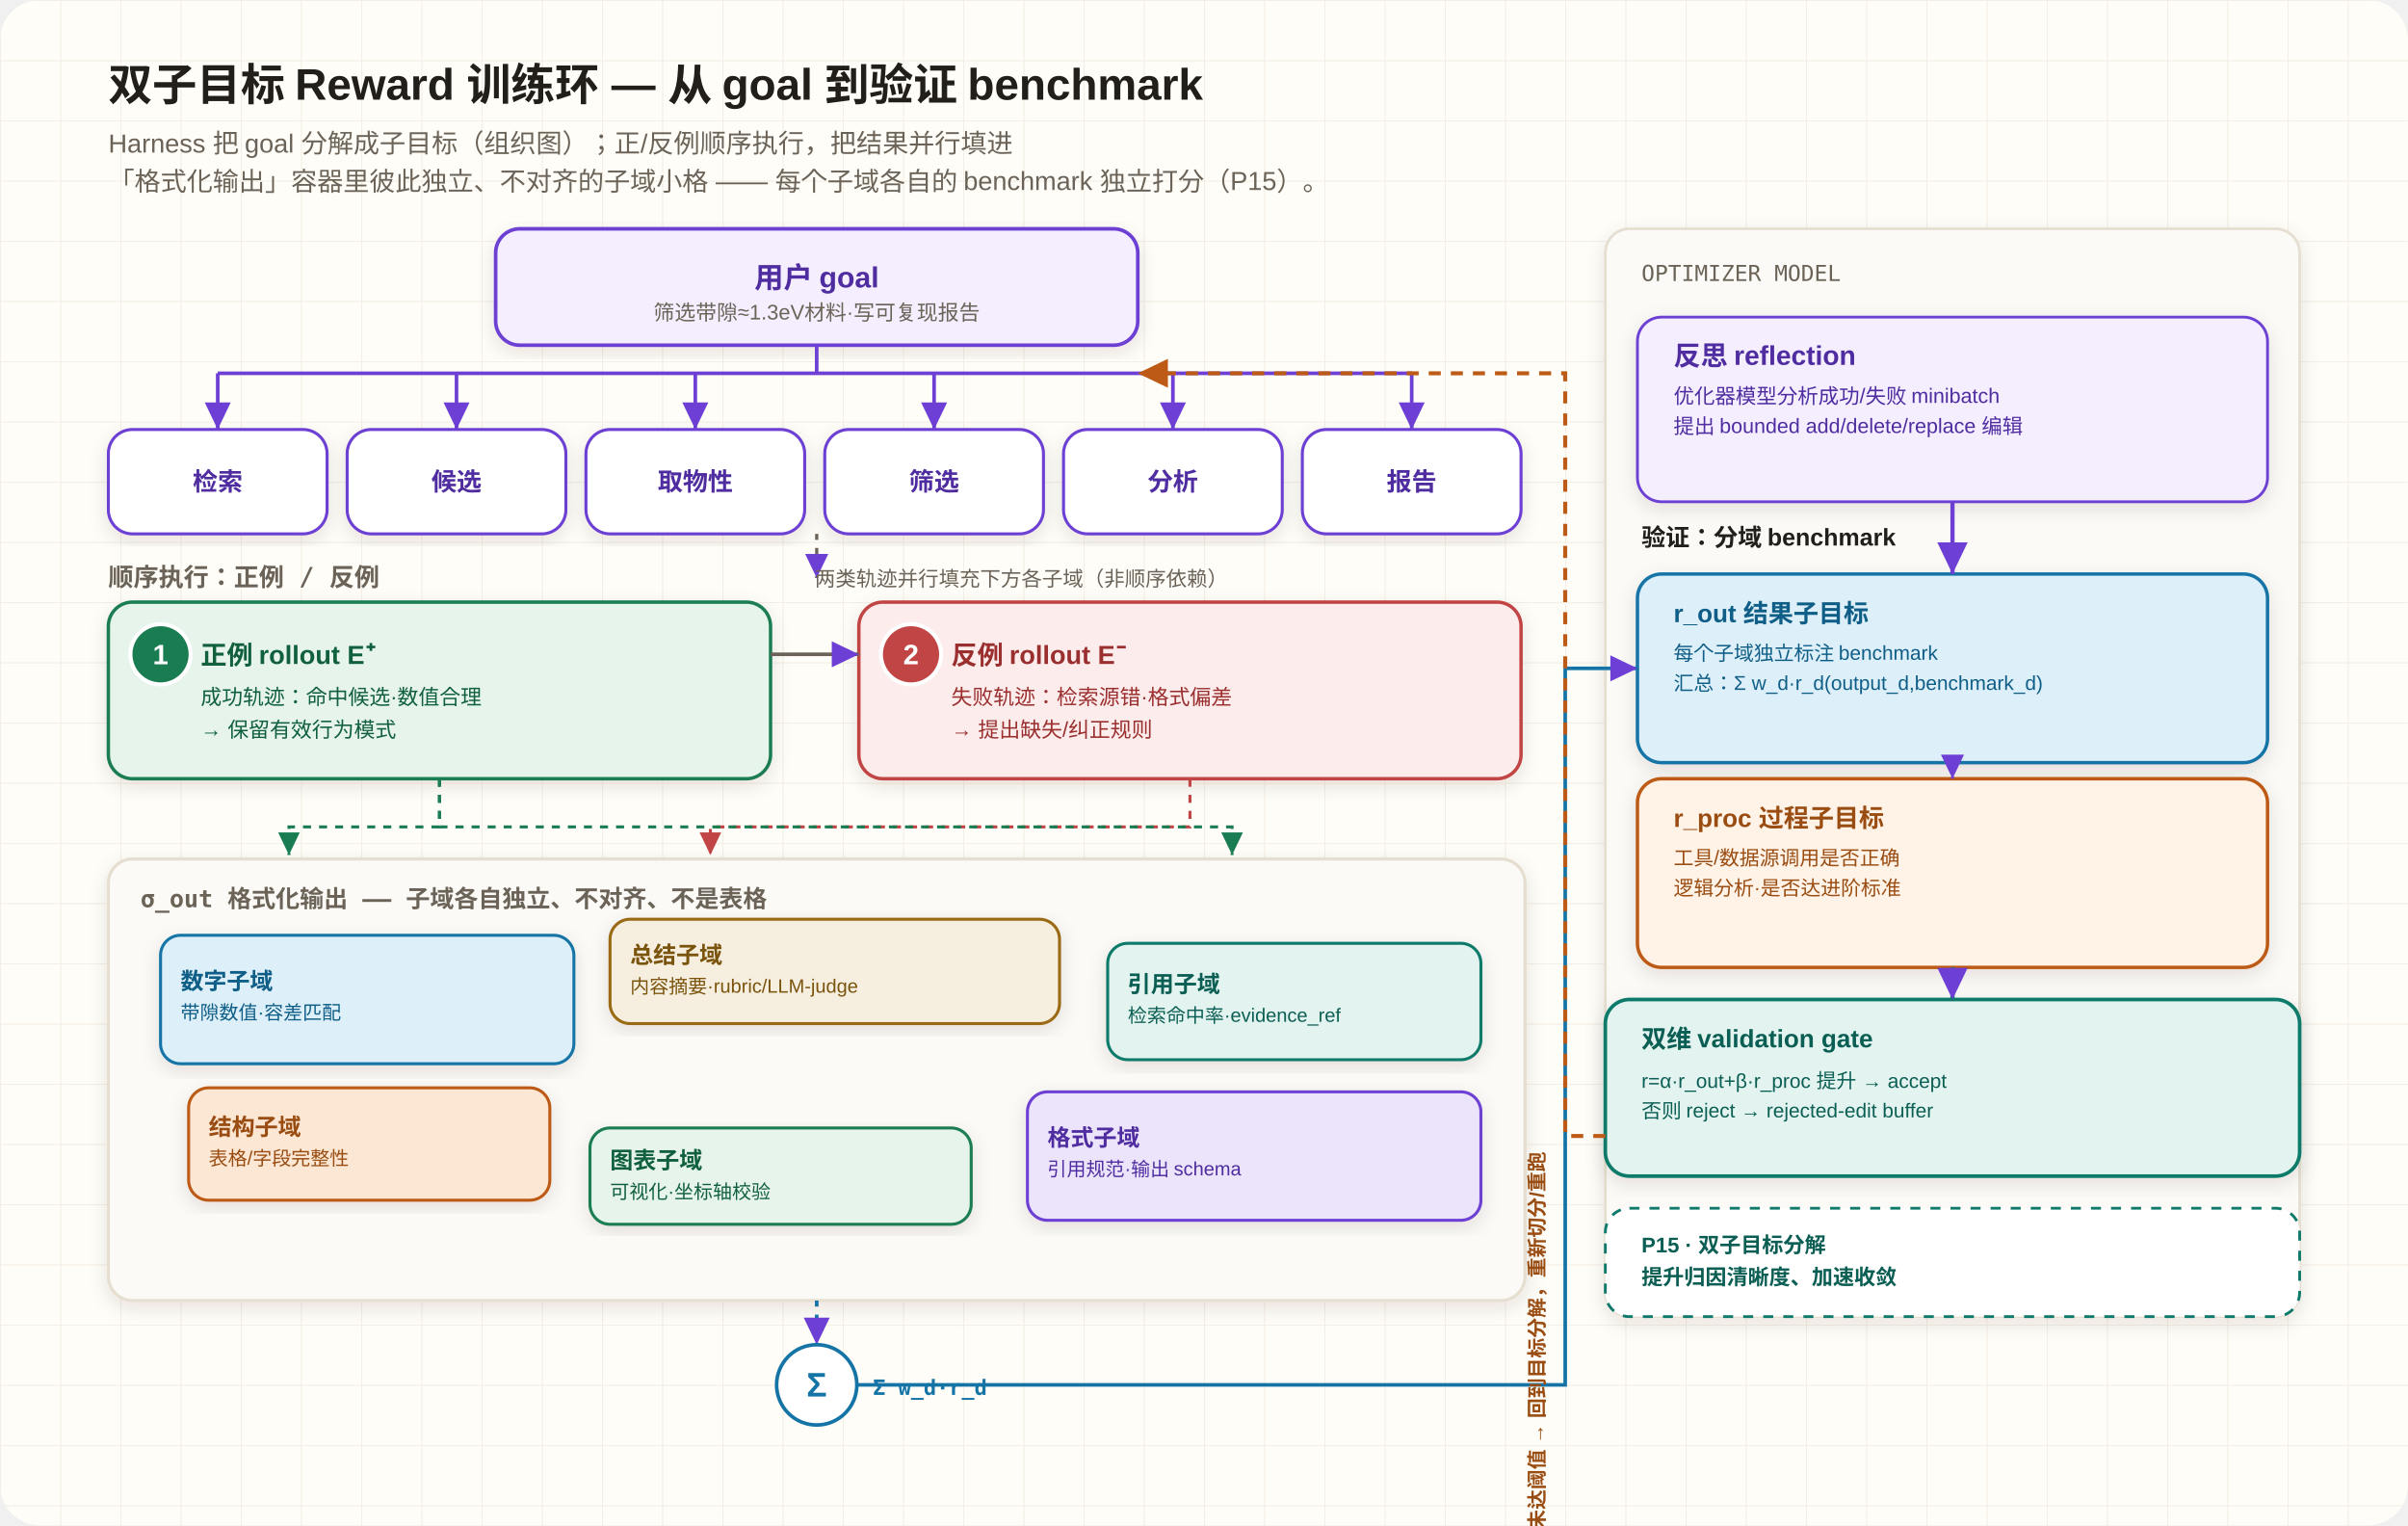
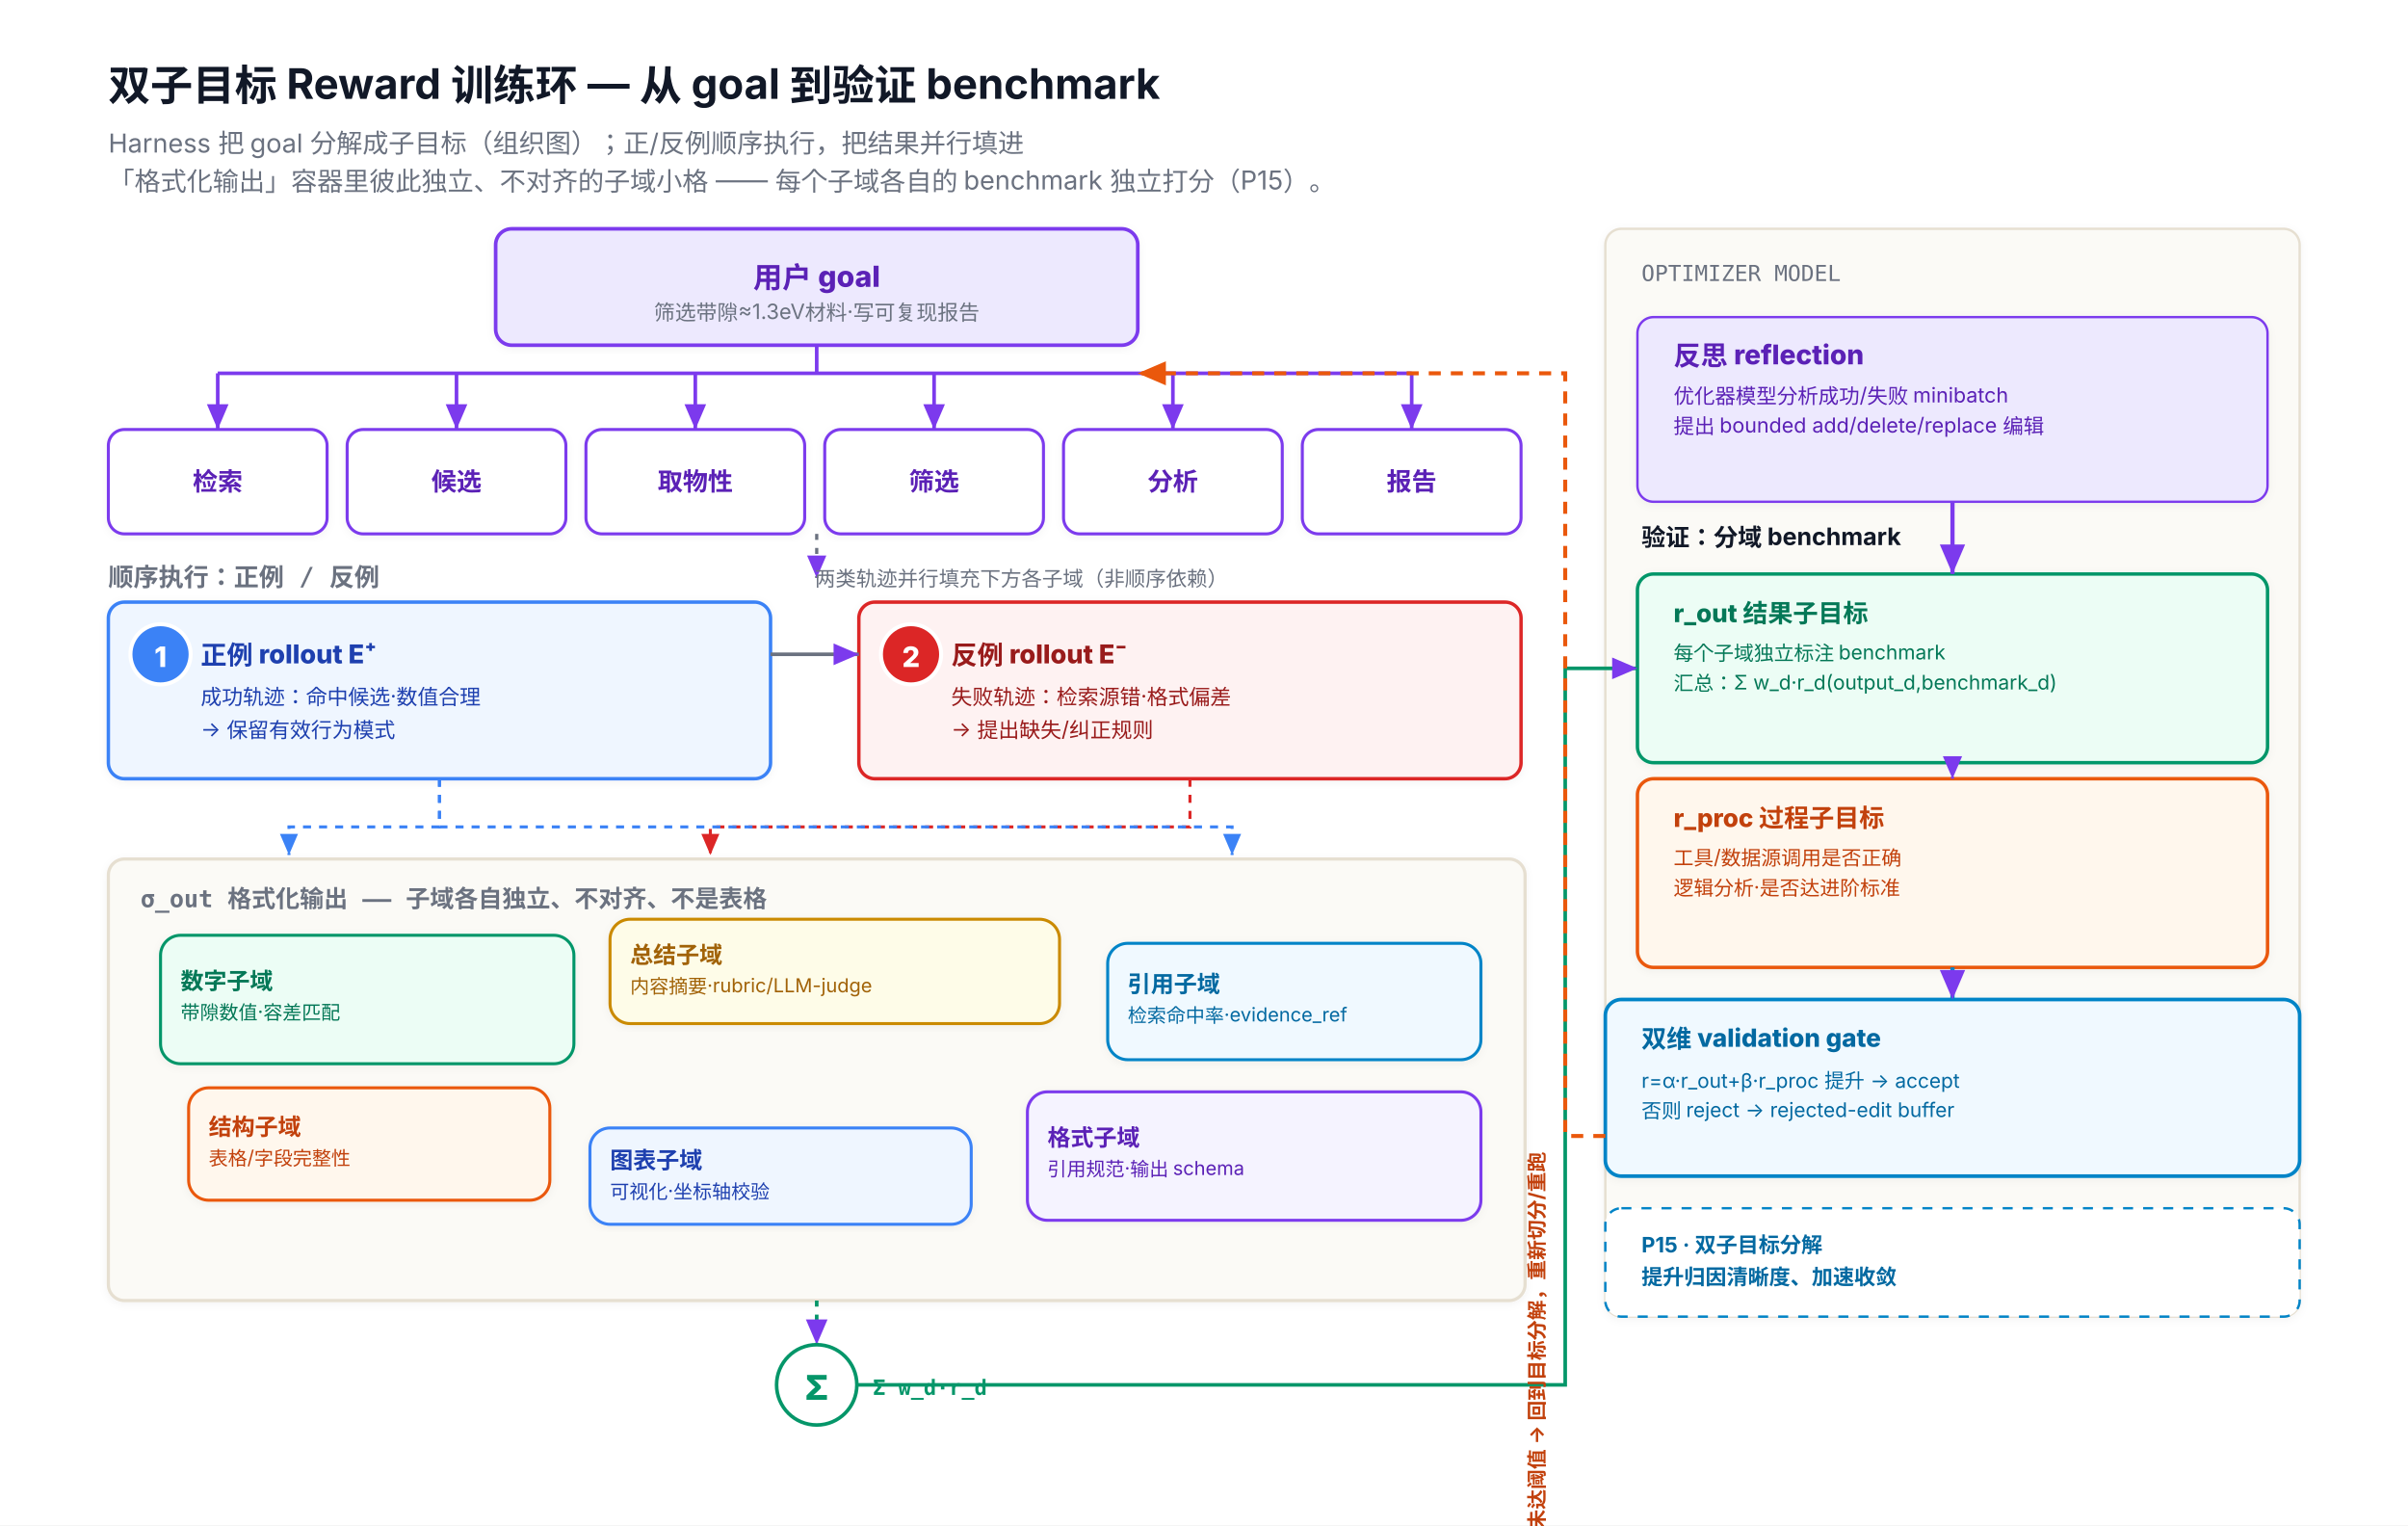
- <svg xmlns="http://www.w3.org/2000/svg" viewBox="0 0 1200 760" width="100%" font-family="-apple-system,BlinkMacSystemFont,'Segoe UI','PingFang SC','Microsoft YaHei',Arial,sans-serif">
+ <svg xmlns="http://www.w3.org/2000/svg" viewBox="0 0 1200 760" width="100%" font-family="'Inter','SF Pro Display',-apple-system,BlinkMacSystemFont,'Segoe UI','PingFang SC','Microsoft YaHei',Arial,sans-serif" text-rendering="geometricPrecision">
  <defs>
-     <pattern id="grid" width="30" height="30" patternUnits="userSpaceOnUse">
-       <path d="M30 0H0V30" fill="none" stroke="#efe8db" stroke-width="1" />
-     </pattern>
-     <filter id="sh" x="-12%" y="-12%" width="124%" height="124%">
-       <feDropShadow dx="0" dy="3" stdDeviation="4.5" flood-color="#3c2d14" flood-opacity=".11" />
+     <filter id="sh" x="-8%" y="-8%" width="116%" height="116%">
+       <feDropShadow dx="0" dy="1" stdDeviation="2" flood-color="#000000" flood-opacity=".05" />
    </filter>
-     <marker id="a" markerWidth="11" markerHeight="11" refX="7.5" refY="3.6" orient="auto">
-       <path d="M0,0 L7.5,3.6 L0,7.2 Z" fill="#6d3fd4" />
+     <marker id="a" markerWidth="10" markerHeight="10" refX="7" refY="3" orient="auto">
+       <path d="M0,0 L7,3 L0,6 Z" fill="#7C3AED" />
    </marker>
-     <marker id="g" markerWidth="11" markerHeight="11" refX="7.5" refY="3.6" orient="auto">
-       <path d="M0,0 L7.5,3.6 L0,7.2 Z" fill="#1a7d52" />
+     <marker id="g" markerWidth="10" markerHeight="10" refX="7" refY="3" orient="auto">
+       <path d="M0,0 L7,3 L0,6 Z" fill="#3B82F6" />
    </marker>
-     <marker id="o" markerWidth="11" markerHeight="11" refX="7.5" refY="3.6" orient="auto">
-       <path d="M0,0 L7.5,3.6 L0,7.2 Z" fill="#bc5a16" />
+     <marker id="o" markerWidth="10" markerHeight="10" refX="7" refY="3" orient="auto">
+       <path d="M0,0 L7,3 L0,6 Z" fill="#EA580C" />
    </marker>
-     <marker id="t" markerWidth="11" markerHeight="11" refX="7.5" refY="3.6" orient="auto">
-       <path d="M0,0 L7.5,3.6 L0,7.2 Z" fill="#1474a6" />
+     <marker id="t" markerWidth="10" markerHeight="10" refX="7" refY="3" orient="auto">
+       <path d="M0,0 L7,3 L0,6 Z" fill="#059669" />
    </marker>
-     <marker id="k" markerWidth="11" markerHeight="11" refX="7.5" refY="3.6" orient="auto">
-       <path d="M0,0 L7.5,3.6 L0,7.2 Z" fill="#6b6357" />
+     <marker id="k" markerWidth="10" markerHeight="10" refX="7" refY="3" orient="auto">
+       <path d="M0,0 L7,3 L0,6 Z" fill="#6B7280" />
    </marker>
-     <marker id="d" markerWidth="11" markerHeight="11" refX="7.5" refY="3.6" orient="auto">
-       <path d="M0,0 L7.5,3.6 L0,7.2 Z" fill="#0f7a6b" />
+     <marker id="d" markerWidth="10" markerHeight="10" refX="7" refY="3" orient="auto">
+       <path d="M0,0 L7,3 L0,6 Z" fill="#0284C7" />
    </marker>
-     <marker id="p" markerWidth="11" markerHeight="11" refX="7.5" refY="3.6" orient="auto">
-       <path d="M0,0 L7.5,3.6 L0,7.2 Z" fill="#9a6a12" />
+     <marker id="p" markerWidth="10" markerHeight="10" refX="7" refY="3" orient="auto">
+       <path d="M0,0 L7,3 L0,6 Z" fill="#CA8A04" />
    </marker>
-     <marker id="r" markerWidth="11" markerHeight="11" refX="7.5" refY="3.6" orient="auto">
-       <path d="M0,0 L7.5,3.6 L0,7.2 Z" fill="#c14545" />
+     <marker id="r" markerWidth="10" markerHeight="10" refX="7" refY="3" orient="auto">
+       <path d="M0,0 L7,3 L0,6 Z" fill="#DC2626" />
    </marker>
  </defs>
-   <rect width="1200" height="760" rx="20" fill="#fffdf8" />
-   <rect width="1200" height="760" rx="20" fill="url(#grid)" opacity=".7" />
-   <text x="54" y="50" text-anchor="start" font-size="22" font-weight="800" fill="#221f1a">双子目标 Reward 训练环 — 从 goal 到验证 benchmark</text>
-   <text x="54" y="76" text-anchor="start" font-size="13" font-weight="400" fill="#6b6357">Harness 把 goal 分解成子目标（组织图）；正/反例顺序执行，把结果并行填进</text>
-   <text x="54" y="95" text-anchor="start" font-size="13" font-weight="400" fill="#6b6357">「格式化输出」容器里彼此独立、不对齐的子域小格 —— 每个子域各自的 benchmark 独立打分（P15）。</text>
-   <rect x="247" y="114" width="320" height="58" rx="12" fill="#f4eeff" stroke="#6d3fd4" stroke-width="1.8" opacity="1" filter="url(#sh)" />
-   <text x="407" y="138.36" text-anchor="middle" dominant-baseline="middle" font-size="14.5" font-weight="800" fill="#4f2da0">用户 goal</text>
-   <text x="407" y="155.76" text-anchor="middle" dominant-baseline="middle" font-size="10.5" font-weight="400" fill="#6b6357">筛选带隙≈1.3eV材料·写可复现报告</text>
-   <path d="M407 172 L407 186" fill="none" stroke="#6d3fd4" stroke-width="1.8" />
-   <path d="M108.5 186 L703.5 186" fill="none" stroke="#6d3fd4" stroke-width="1.8" />
-   <path d="M108.5 186 L108.5 214" fill="none" stroke="#6d3fd4" stroke-width="1.8" marker-end="url(#a)" />
-   <rect x="54" y="214" width="109" height="52" rx="12" fill="#fff" stroke="#6d3fd4" stroke-width="1.5" opacity="1" filter="url(#sh)" />
-   <text x="108.5" y="240" text-anchor="middle" dominant-baseline="middle" font-size="12.5" font-weight="700" fill="#4f2da0">检索</text>
-   <path d="M227.5 186 L227.5 214" fill="none" stroke="#6d3fd4" stroke-width="1.8" marker-end="url(#a)" />
-   <rect x="173" y="214" width="109" height="52" rx="12" fill="#fff" stroke="#6d3fd4" stroke-width="1.5" opacity="1" filter="url(#sh)" />
-   <text x="227.5" y="240" text-anchor="middle" dominant-baseline="middle" font-size="12.5" font-weight="700" fill="#4f2da0">候选</text>
-   <path d="M346.5 186 L346.5 214" fill="none" stroke="#6d3fd4" stroke-width="1.8" marker-end="url(#a)" />
-   <rect x="292" y="214" width="109" height="52" rx="12" fill="#fff" stroke="#6d3fd4" stroke-width="1.5" opacity="1" filter="url(#sh)" />
-   <text x="346.5" y="240" text-anchor="middle" dominant-baseline="middle" font-size="12.5" font-weight="700" fill="#4f2da0">取物性</text>
-   <path d="M465.5 186 L465.5 214" fill="none" stroke="#6d3fd4" stroke-width="1.8" marker-end="url(#a)" />
-   <rect x="411" y="214" width="109" height="52" rx="12" fill="#fff" stroke="#6d3fd4" stroke-width="1.5" opacity="1" filter="url(#sh)" />
-   <text x="465.5" y="240" text-anchor="middle" dominant-baseline="middle" font-size="12.5" font-weight="700" fill="#4f2da0">筛选</text>
-   <path d="M584.5 186 L584.5 214" fill="none" stroke="#6d3fd4" stroke-width="1.8" marker-end="url(#a)" />
-   <rect x="530" y="214" width="109" height="52" rx="12" fill="#fff" stroke="#6d3fd4" stroke-width="1.5" opacity="1" filter="url(#sh)" />
-   <text x="584.5" y="240" text-anchor="middle" dominant-baseline="middle" font-size="12.5" font-weight="700" fill="#4f2da0">分析</text>
-   <path d="M703.5 186 L703.5 214" fill="none" stroke="#6d3fd4" stroke-width="1.8" marker-end="url(#a)" />
-   <rect x="649" y="214" width="109" height="52" rx="12" fill="#fff" stroke="#6d3fd4" stroke-width="1.5" opacity="1" filter="url(#sh)" />
-   <text x="703.5" y="240" text-anchor="middle" dominant-baseline="middle" font-size="12.5" font-weight="700" fill="#4f2da0">报告</text>
-   <path d="M407 266 L407 288" fill="none" stroke="#6b6357" stroke-width="1.6" stroke-dasharray="3 4" marker-end="url(#a)" />
-   <text x="54" y="292" text-anchor="start" font-size="12.5" font-weight="700" fill="#6b6357" font-family="ui-monospace,Menlo,monospace">顺序执行：正例 / 反例</text>
-   <rect x="54" y="300" width="330" height="88" rx="12" fill="#e6f4ec" stroke="#1a7d52" stroke-width="1.7" opacity="1" filter="url(#sh)" />
-   <circle cx="80" cy="326" r="15" fill="#1a7d52" stroke="#fff" stroke-width="2" />
+   <rect width="1200" height="760" fill="#FFFFFF" />
+   <text x="54" y="50" text-anchor="start" font-size="21" font-weight="700" fill="#111827">双子目标 Reward 训练环 — 从 goal 到验证 benchmark</text>
+   <text x="54" y="76" text-anchor="start" font-size="13" font-weight="400" fill="#6B7280">Harness 把 goal 分解成子目标（组织图）；正/反例顺序执行，把结果并行填进</text>
+   <text x="54" y="95" text-anchor="start" font-size="13" font-weight="400" fill="#6B7280">「格式化输出」容器里彼此独立、不对齐的子域小格 —— 每个子域各自的 benchmark 独立打分（P15）。</text>
+   <rect x="247" y="114" width="320" height="58" rx="8" fill="#EDE9FE" stroke="#7C3AED" stroke-width="1.8" opacity="1" filter="url(#sh)" />
+   <text x="407" y="138.36" text-anchor="middle" dominant-baseline="middle" font-size="14.5" font-weight="800" fill="#5B21B6">用户 goal</text>
+   <text x="407" y="155.76" text-anchor="middle" dominant-baseline="middle" font-size="10.5" font-weight="400" fill="#6B7280">筛选带隙≈1.3eV材料·写可复现报告</text>
+   <path d="M407 172 L407 186" fill="none" stroke="#7C3AED" stroke-width="1.8" />
+   <path d="M108.5 186 L703.5 186" fill="none" stroke="#7C3AED" stroke-width="1.8" />
+   <path d="M108.5 186 L108.5 214" fill="none" stroke="#7C3AED" stroke-width="1.8" marker-end="url(#a)" />
+   <rect x="54" y="214" width="109" height="52" rx="8" fill="#fff" stroke="#7C3AED" stroke-width="1.5" opacity="1" filter="url(#sh)" />
+   <text x="108.5" y="240" text-anchor="middle" dominant-baseline="middle" font-size="12.5" font-weight="700" fill="#5B21B6">检索</text>
+   <path d="M227.5 186 L227.5 214" fill="none" stroke="#7C3AED" stroke-width="1.8" marker-end="url(#a)" />
+   <rect x="173" y="214" width="109" height="52" rx="8" fill="#fff" stroke="#7C3AED" stroke-width="1.5" opacity="1" filter="url(#sh)" />
+   <text x="227.5" y="240" text-anchor="middle" dominant-baseline="middle" font-size="12.5" font-weight="700" fill="#5B21B6">候选</text>
+   <path d="M346.5 186 L346.5 214" fill="none" stroke="#7C3AED" stroke-width="1.8" marker-end="url(#a)" />
+   <rect x="292" y="214" width="109" height="52" rx="8" fill="#fff" stroke="#7C3AED" stroke-width="1.5" opacity="1" filter="url(#sh)" />
+   <text x="346.5" y="240" text-anchor="middle" dominant-baseline="middle" font-size="12.5" font-weight="700" fill="#5B21B6">取物性</text>
+   <path d="M465.5 186 L465.5 214" fill="none" stroke="#7C3AED" stroke-width="1.8" marker-end="url(#a)" />
+   <rect x="411" y="214" width="109" height="52" rx="8" fill="#fff" stroke="#7C3AED" stroke-width="1.5" opacity="1" filter="url(#sh)" />
+   <text x="465.5" y="240" text-anchor="middle" dominant-baseline="middle" font-size="12.5" font-weight="700" fill="#5B21B6">筛选</text>
+   <path d="M584.5 186 L584.5 214" fill="none" stroke="#7C3AED" stroke-width="1.8" marker-end="url(#a)" />
+   <rect x="530" y="214" width="109" height="52" rx="8" fill="#fff" stroke="#7C3AED" stroke-width="1.5" opacity="1" filter="url(#sh)" />
+   <text x="584.5" y="240" text-anchor="middle" dominant-baseline="middle" font-size="12.5" font-weight="700" fill="#5B21B6">分析</text>
+   <path d="M703.5 186 L703.5 214" fill="none" stroke="#7C3AED" stroke-width="1.8" marker-end="url(#a)" />
+   <rect x="649" y="214" width="109" height="52" rx="8" fill="#fff" stroke="#7C3AED" stroke-width="1.5" opacity="1" filter="url(#sh)" />
+   <text x="703.5" y="240" text-anchor="middle" dominant-baseline="middle" font-size="12.5" font-weight="700" fill="#5B21B6">报告</text>
+   <path d="M407 266 L407 288" fill="none" stroke="#6B7280" stroke-width="1.6" stroke-dasharray="3 4" marker-end="url(#a)" />
+   <text x="54" y="292" text-anchor="start" font-size="12.5" font-weight="700" fill="#6B7280" font-family="ui-monospace,Menlo,monospace">顺序执行：正例 / 反例</text>
+   <rect x="54" y="300" width="330" height="88" rx="8" fill="#EFF6FF" stroke="#3B82F6" stroke-width="1.7" opacity="1" filter="url(#sh)" />
+   <circle cx="80" cy="326" r="15" fill="#3B82F6" stroke="#fff" stroke-width="2" />
  <text x="80" y="327" text-anchor="middle" dominant-baseline="middle" font-size="14" font-weight="800" fill="#fff">1</text>
-   <text x="100" y="331" text-anchor="start" font-size="13" font-weight="800" fill="#11603d">正例 rollout E⁺</text>
-   <text x="100" y="351" text-anchor="start" font-size="10.5" font-weight="400" fill="#11603d">成功轨迹：命中候选·数值合理</text>
-   <text x="100" y="367" text-anchor="start" font-size="10.5" font-weight="400" fill="#11603d">→ 保留有效行为模式</text>
-   <rect x="428" y="300" width="330" height="88" rx="12" fill="#fdecec" stroke="#c14545" stroke-width="1.7" opacity="1" filter="url(#sh)" />
-   <circle cx="454" cy="326" r="15" fill="#c14545" stroke="#fff" stroke-width="2" />
+   <text x="100" y="331" text-anchor="start" font-size="13" font-weight="800" fill="#1E40AF">正例 rollout E⁺</text>
+   <text x="100" y="351" text-anchor="start" font-size="10.5" font-weight="400" fill="#1E40AF">成功轨迹：命中候选·数值合理</text>
+   <text x="100" y="367" text-anchor="start" font-size="10.5" font-weight="400" fill="#1E40AF">→ 保留有效行为模式</text>
+   <rect x="428" y="300" width="330" height="88" rx="8" fill="#FEF2F2" stroke="#DC2626" stroke-width="1.7" opacity="1" filter="url(#sh)" />
+   <circle cx="454" cy="326" r="15" fill="#DC2626" stroke="#fff" stroke-width="2" />
  <text x="454" y="327" text-anchor="middle" dominant-baseline="middle" font-size="14" font-weight="800" fill="#fff">2</text>
-   <text x="474" y="331" text-anchor="start" font-size="13" font-weight="800" fill="#9a2f2f">反例 rollout E⁻</text>
-   <text x="474" y="351" text-anchor="start" font-size="10.5" font-weight="400" fill="#9a2f2f">失败轨迹：检索源错·格式偏差</text>
-   <text x="474" y="367" text-anchor="start" font-size="10.5" font-weight="400" fill="#9a2f2f">→ 提出缺失/纠正规则</text>
-   <path d="M384 326 L428 326" fill="none" stroke="#6b6357" stroke-width="1.8" marker-end="url(#a)" />
-   <text x="406" y="292" text-anchor="start" font-size="10.3" font-weight="400" fill="#6b6357">两类轨迹并行填充下方各子域（非顺序依赖）</text>
-   <rect x="54" y="428" width="706" height="220" rx="12" fill="#fbfaf6" stroke="#e6dfd1" stroke-width="1.6" opacity="1" filter="url(#sh)" />
-   <text x="70" y="452" text-anchor="start" font-size="12" font-weight="700" fill="#6b6357" font-family="ui-monospace,Menlo,monospace">σ_out 格式化输出 —— 子域各自独立、不对齐、不是表格</text>
-   <rect x="80" y="466" width="206" height="64" rx="10" fill="#ddeff8" stroke="#1474a6" stroke-width="1.5" opacity="1" filter="url(#sh)" />
-   <text x="90" y="492.88" text-anchor="start" font-size="11.5" font-weight="800" fill="#0f5e87">数字子域</text>
-   <text x="90" y="507.88" text-anchor="start" font-size="9.6" font-weight="400" fill="#0f5e87">带隙数值·容差匹配</text>
-   <rect x="304" y="458" width="224" height="52" rx="10" fill="#f6efdf" stroke="#9a6a12" stroke-width="1.5" opacity="1" filter="url(#sh)" />
-   <text x="314" y="479.84" text-anchor="start" font-size="11.5" font-weight="800" fill="#7a530d">总结子域</text>
-   <text x="314" y="494.84" text-anchor="start" font-size="9.6" font-weight="400" fill="#7a530d">内容摘要·rubric/LLM-judge</text>
-   <rect x="552" y="470" width="186" height="58" rx="10" fill="#e3f4f0" stroke="#0f7a6b" stroke-width="1.5" opacity="1" filter="url(#sh)" />
-   <text x="562" y="494.36" text-anchor="start" font-size="11.5" font-weight="800" fill="#0b5e53">引用子域</text>
-   <text x="562" y="509.36" text-anchor="start" font-size="9.6" font-weight="400" fill="#0b5e53">检索命中率·evidence_ref</text>
-   <rect x="94" y="542" width="180" height="56" rx="10" fill="#fbe7d3" stroke="#bc5a16" stroke-width="1.5" opacity="1" filter="url(#sh)" />
-   <text x="104" y="565.52" text-anchor="start" font-size="11.5" font-weight="800" fill="#9a4d12">结构子域</text>
-   <text x="104" y="580.52" text-anchor="start" font-size="9.6" font-weight="400" fill="#9a4d12">表格/字段完整性</text>
-   <rect x="294" y="562" width="190" height="48" rx="10" fill="#e6f4ec" stroke="#1a7d52" stroke-width="1.5" opacity="1" filter="url(#sh)" />
-   <text x="304" y="582.16" text-anchor="start" font-size="11.5" font-weight="800" fill="#11603d">图表子域</text>
-   <text x="304" y="597.16" text-anchor="start" font-size="9.6" font-weight="400" fill="#11603d">可视化·坐标轴校验</text>
-   <rect x="512" y="544" width="226" height="64" rx="10" fill="#ece4fb" stroke="#6d3fd4" stroke-width="1.5" opacity="1" filter="url(#sh)" />
-   <text x="522" y="570.88" text-anchor="start" font-size="11.5" font-weight="800" fill="#4f2da0">格式子域</text>
-   <text x="522" y="585.88" text-anchor="start" font-size="9.6" font-weight="400" fill="#4f2da0">引用规范·输出 schema</text>
-   <path d="M219 388 L219 412 L144 412 L144 426" fill="none" stroke="#1a7d52" stroke-width="1.5" stroke-dasharray="4 4" marker-end="url(#g)" />
-   <path d="M593 388 L593 412 L354 412 L354 426" fill="none" stroke="#c14545" stroke-width="1.5" stroke-dasharray="4 4" marker-end="url(#r)" />
-   <path d="M219 388 L219 412 L614 412 L614 426" fill="none" stroke="#1a7d52" stroke-width="1.5" stroke-dasharray="4 4" marker-end="url(#g)" />
-   <path d="M407 648 L407 670" fill="none" stroke="#1474a6" stroke-width="1.8" stroke-dasharray="3 4" marker-end="url(#a)" />
-   <circle cx="407" cy="690" r="20" fill="#fff" stroke="#1474a6" stroke-width="1.8" />
-   <text x="407" y="691" text-anchor="middle" dominant-baseline="middle" font-size="17" font-weight="800" fill="#1474a6">Σ</text>
-   <text x="435" y="695" text-anchor="start" font-size="10.5" font-weight="700" fill="#1474a6" font-family="ui-monospace,Menlo,monospace">Σ w_d·r_d</text>
-   <rect x="800" y="114" width="346" height="542" rx="12" fill="#fbfaf6" stroke="#e6dfd1" stroke-width="1.4" opacity="1" filter="url(#sh)" />
-   <text x="818" y="140" text-anchor="start" font-size="11" font-weight="400" fill="#6b6357" font-family="ui-monospace,Menlo,monospace">OPTIMIZER MODEL</text>
-   <rect x="816" y="158" width="314" height="92" rx="12" fill="#f4eeff" stroke="#6d3fd4" stroke-width="1.4" opacity="1" filter="url(#sh)" />
-   <text x="834" y="182" text-anchor="start" font-size="13.5" font-weight="800" fill="#4f2da0">反思 reflection</text>
-   <text x="834" y="201" text-anchor="start" font-size="10.3" font-weight="400" fill="#4f2da0">优化器模型分析成功/失败 minibatch</text>
-   <text x="834" y="216" text-anchor="start" font-size="10.3" font-weight="400" fill="#4f2da0">提出 bounded add/delete/replace 编辑</text>
-   <text x="818" y="272" text-anchor="start" font-size="12" font-weight="700" fill="#221f1a">验证：分域 benchmark</text>
-   <rect x="816" y="286" width="314" height="94" rx="12" fill="#ddeff8" stroke="#1474a6" stroke-width="1.7" opacity="1" filter="url(#sh)" />
-   <text x="834" y="310" text-anchor="start" font-size="12.5" font-weight="800" fill="#0f5e87">r_out 结果子目标</text>
-   <text x="834" y="329" text-anchor="start" font-size="10" font-weight="400" fill="#0f5e87">每个子域独立标注 benchmark</text>
-   <text x="834" y="344" text-anchor="start" font-size="10" font-weight="400" fill="#0f5e87">汇总：Σ w_d·r_d(output_d,benchmark_d)</text>
-   <rect x="816" y="388" width="314" height="94" rx="12" fill="#fff2e6" stroke="#bc5a16" stroke-width="1.7" opacity="1" filter="url(#sh)" />
-   <text x="834" y="412" text-anchor="start" font-size="12.5" font-weight="800" fill="#9a4d12">r_proc 过程子目标</text>
-   <text x="834" y="431" text-anchor="start" font-size="10" font-weight="400" fill="#9a4d12">工具/数据源调用是否正确</text>
-   <text x="834" y="446" text-anchor="start" font-size="10" font-weight="400" fill="#9a4d12">逻辑分析·是否达进阶标准</text>
-   <path d="M973 250 L973 286" fill="none" stroke="#6d3fd4" stroke-width="2.1" marker-end="url(#a)" />
-   <path d="M973 380 L973 388" fill="none" stroke="#6d3fd4" stroke-width="1.6" stroke-dasharray="3 4" marker-end="url(#a)" />
-   <path d="M427 690 L780 690 L780 333 L816 333" fill="none" stroke="#1474a6" stroke-width="1.8" marker-end="url(#a)" />
-   <rect x="800" y="498" width="346" height="88" rx="12" fill="#e3f4f0" stroke="#0f7a6b" stroke-width="1.8" opacity="1" filter="url(#sh)" />
-   <text x="818" y="522" text-anchor="start" font-size="12.5" font-weight="800" fill="#0b5e53">双维 validation gate</text>
-   <text x="818" y="542" text-anchor="start" font-size="10" font-weight="400" fill="#0b5e53">r=α·r_out+β·r_proc 提升 → accept</text>
-   <text x="818" y="557" text-anchor="start" font-size="10" font-weight="400" fill="#0b5e53">否则 reject → rejected-edit buffer</text>
-   <path d="M973 482 L973 498" fill="none" stroke="#0f7a6b" stroke-width="2.1" marker-end="url(#a)" />
-   <rect x="800" y="602" width="346" height="54" rx="12" fill="#fff" stroke="#0f7a6b" stroke-width="1.4" stroke-dasharray="5 5" opacity="1" />
-   <text x="818" y="624" text-anchor="start" font-size="10.6" font-weight="700" fill="#0b5e53">P15 · 双子目标分解</text>
-   <text x="818" y="640" text-anchor="start" font-size="10.6" font-weight="700" fill="#0b5e53">提升归因清晰度、加速收敛</text>
-   <path d="M800 566 L780 566 L780 186 L567 186" fill="none" stroke="#bc5a16" stroke-width="2" stroke-dasharray="6 5" marker-end="url(#o)" />
-   <text x="766" y="668" text-anchor="middle" dominant-baseline="middle" font-size="10" font-weight="700" fill="#9a4d12" transform="rotate(-90 766 668)">未达阈值 → 回到目标分解，重新切分/重跑</text>
+   <text x="474" y="331" text-anchor="start" font-size="13" font-weight="800" fill="#991B1B">反例 rollout E⁻</text>
+   <text x="474" y="351" text-anchor="start" font-size="10.5" font-weight="400" fill="#991B1B">失败轨迹：检索源错·格式偏差</text>
+   <text x="474" y="367" text-anchor="start" font-size="10.5" font-weight="400" fill="#991B1B">→ 提出缺失/纠正规则</text>
+   <path d="M384 326 L428 326" fill="none" stroke="#6B7280" stroke-width="1.8" marker-end="url(#a)" />
+   <text x="406" y="292" text-anchor="start" font-size="10.3" font-weight="400" fill="#6B7280">两类轨迹并行填充下方各子域（非顺序依赖）</text>
+   <rect x="54" y="428" width="706" height="220" rx="8" fill="#fbfaf6" stroke="#e6dfd1" stroke-width="1.6" opacity="1" filter="url(#sh)" />
+   <text x="70" y="452" text-anchor="start" font-size="12" font-weight="700" fill="#6B7280" font-family="ui-monospace,Menlo,monospace">σ_out 格式化输出 —— 子域各自独立、不对齐、不是表格</text>
+   <rect x="80" y="466" width="206" height="64" rx="10" fill="#ECFDF5" stroke="#059669" stroke-width="1.5" opacity="1" filter="url(#sh)" />
+   <text x="90" y="492.88" text-anchor="start" font-size="11.5" font-weight="800" fill="#047857">数字子域</text>
+   <text x="90" y="507.88" text-anchor="start" font-size="9.6" font-weight="400" fill="#047857">带隙数值·容差匹配</text>
+   <rect x="304" y="458" width="224" height="52" rx="10" fill="#FEFCE8" stroke="#CA8A04" stroke-width="1.5" opacity="1" filter="url(#sh)" />
+   <text x="314" y="479.84" text-anchor="start" font-size="11.5" font-weight="800" fill="#A16207">总结子域</text>
+   <text x="314" y="494.84" text-anchor="start" font-size="9.6" font-weight="400" fill="#A16207">内容摘要·rubric/LLM-judge</text>
+   <rect x="552" y="470" width="186" height="58" rx="10" fill="#F0F9FF" stroke="#0284C7" stroke-width="1.5" opacity="1" filter="url(#sh)" />
+   <text x="562" y="494.36" text-anchor="start" font-size="11.5" font-weight="800" fill="#0369A1">引用子域</text>
+   <text x="562" y="509.36" text-anchor="start" font-size="9.6" font-weight="400" fill="#0369A1">检索命中率·evidence_ref</text>
+   <rect x="94" y="542" width="180" height="56" rx="10" fill="#FFF7ED" stroke="#EA580C" stroke-width="1.5" opacity="1" filter="url(#sh)" />
+   <text x="104" y="565.52" text-anchor="start" font-size="11.5" font-weight="800" fill="#C2410C">结构子域</text>
+   <text x="104" y="580.52" text-anchor="start" font-size="9.6" font-weight="400" fill="#C2410C">表格/字段完整性</text>
+   <rect x="294" y="562" width="190" height="48" rx="10" fill="#EFF6FF" stroke="#3B82F6" stroke-width="1.5" opacity="1" filter="url(#sh)" />
+   <text x="304" y="582.16" text-anchor="start" font-size="11.5" font-weight="800" fill="#1E40AF">图表子域</text>
+   <text x="304" y="597.16" text-anchor="start" font-size="9.6" font-weight="400" fill="#1E40AF">可视化·坐标轴校验</text>
+   <rect x="512" y="544" width="226" height="64" rx="10" fill="#F5F3FF" stroke="#7C3AED" stroke-width="1.5" opacity="1" filter="url(#sh)" />
+   <text x="522" y="570.88" text-anchor="start" font-size="11.5" font-weight="800" fill="#5B21B6">格式子域</text>
+   <text x="522" y="585.88" text-anchor="start" font-size="9.6" font-weight="400" fill="#5B21B6">引用规范·输出 schema</text>
+   <path d="M219 388 L219 412 L144 412 L144 426" fill="none" stroke="#3B82F6" stroke-width="1.5" stroke-dasharray="4 4" marker-end="url(#g)" />
+   <path d="M593 388 L593 412 L354 412 L354 426" fill="none" stroke="#DC2626" stroke-width="1.5" stroke-dasharray="4 4" marker-end="url(#r)" />
+   <path d="M219 388 L219 412 L614 412 L614 426" fill="none" stroke="#3B82F6" stroke-width="1.5" stroke-dasharray="4 4" marker-end="url(#g)" />
+   <path d="M407 648 L407 670" fill="none" stroke="#059669" stroke-width="1.8" stroke-dasharray="3 4" marker-end="url(#a)" />
+   <circle cx="407" cy="690" r="20" fill="#fff" stroke="#059669" stroke-width="1.8" />
+   <text x="407" y="691" text-anchor="middle" dominant-baseline="middle" font-size="17" font-weight="800" fill="#059669">Σ</text>
+   <text x="435" y="695" text-anchor="start" font-size="10.5" font-weight="700" fill="#059669" font-family="ui-monospace,Menlo,monospace">Σ w_d·r_d</text>
+   <rect x="800" y="114" width="346" height="542" rx="8" fill="#fbfaf6" stroke="#e6dfd1" stroke-width="1.2" opacity="1" filter="url(#sh)" />
+   <text x="818" y="140" text-anchor="start" font-size="11" font-weight="400" fill="#6B7280" font-family="ui-monospace,Menlo,monospace">OPTIMIZER MODEL</text>
+   <rect x="816" y="158" width="314" height="92" rx="8" fill="#EDE9FE" stroke="#7C3AED" stroke-width="1.2" opacity="1" filter="url(#sh)" />
+   <text x="834" y="182" text-anchor="start" font-size="13.5" font-weight="800" fill="#5B21B6">反思 reflection</text>
+   <text x="834" y="201" text-anchor="start" font-size="10.3" font-weight="400" fill="#5B21B6">优化器模型分析成功/失败 minibatch</text>
+   <text x="834" y="216" text-anchor="start" font-size="10.3" font-weight="400" fill="#5B21B6">提出 bounded add/delete/replace 编辑</text>
+   <text x="818" y="272" text-anchor="start" font-size="12" font-weight="700" fill="#111827">验证：分域 benchmark</text>
+   <rect x="816" y="286" width="314" height="94" rx="8" fill="#ECFDF5" stroke="#059669" stroke-width="1.7" opacity="1" filter="url(#sh)" />
+   <text x="834" y="310" text-anchor="start" font-size="12.5" font-weight="800" fill="#047857">r_out 结果子目标</text>
+   <text x="834" y="329" text-anchor="start" font-size="10" font-weight="400" fill="#047857">每个子域独立标注 benchmark</text>
+   <text x="834" y="344" text-anchor="start" font-size="10" font-weight="400" fill="#047857">汇总：Σ w_d·r_d(output_d,benchmark_d)</text>
+   <rect x="816" y="388" width="314" height="94" rx="8" fill="#FFF7ED" stroke="#EA580C" stroke-width="1.7" opacity="1" filter="url(#sh)" />
+   <text x="834" y="412" text-anchor="start" font-size="12.5" font-weight="800" fill="#C2410C">r_proc 过程子目标</text>
+   <text x="834" y="431" text-anchor="start" font-size="10" font-weight="400" fill="#C2410C">工具/数据源调用是否正确</text>
+   <text x="834" y="446" text-anchor="start" font-size="10" font-weight="400" fill="#C2410C">逻辑分析·是否达进阶标准</text>
+   <path d="M973 250 L973 286" fill="none" stroke="#7C3AED" stroke-width="2.1" marker-end="url(#a)" />
+   <path d="M973 380 L973 388" fill="none" stroke="#7C3AED" stroke-width="1.6" stroke-dasharray="3 4" marker-end="url(#a)" />
+   <path d="M427 690 L780 690 L780 333 L816 333" fill="none" stroke="#059669" stroke-width="1.8" marker-end="url(#a)" />
+   <rect x="800" y="498" width="346" height="88" rx="8" fill="#F0F9FF" stroke="#0284C7" stroke-width="1.8" opacity="1" filter="url(#sh)" />
+   <text x="818" y="522" text-anchor="start" font-size="12.5" font-weight="800" fill="#0369A1">双维 validation gate</text>
+   <text x="818" y="542" text-anchor="start" font-size="10" font-weight="400" fill="#0369A1">r=α·r_out+β·r_proc 提升 → accept</text>
+   <text x="818" y="557" text-anchor="start" font-size="10" font-weight="400" fill="#0369A1">否则 reject → rejected-edit buffer</text>
+   <path d="M973 482 L973 498" fill="none" stroke="#0284C7" stroke-width="2.1" marker-end="url(#a)" />
+   <rect x="800" y="602" width="346" height="54" rx="8" fill="#fff" stroke="#0284C7" stroke-width="1.2" stroke-dasharray="5 5" opacity="1" />
+   <text x="818" y="624" text-anchor="start" font-size="10.6" font-weight="700" fill="#0369A1">P15 · 双子目标分解</text>
+   <text x="818" y="640" text-anchor="start" font-size="10.6" font-weight="700" fill="#0369A1">提升归因清晰度、加速收敛</text>
+   <path d="M800 566 L780 566 L780 186 L567 186" fill="none" stroke="#EA580C" stroke-width="2" stroke-dasharray="6 5" marker-end="url(#o)" />
+   <text x="766" y="668" text-anchor="middle" dominant-baseline="middle" font-size="10" font-weight="700" fill="#C2410C" transform="rotate(-90 766 668)">未达阈值 → 回到目标分解，重新切分/重跑</text>
</svg>
